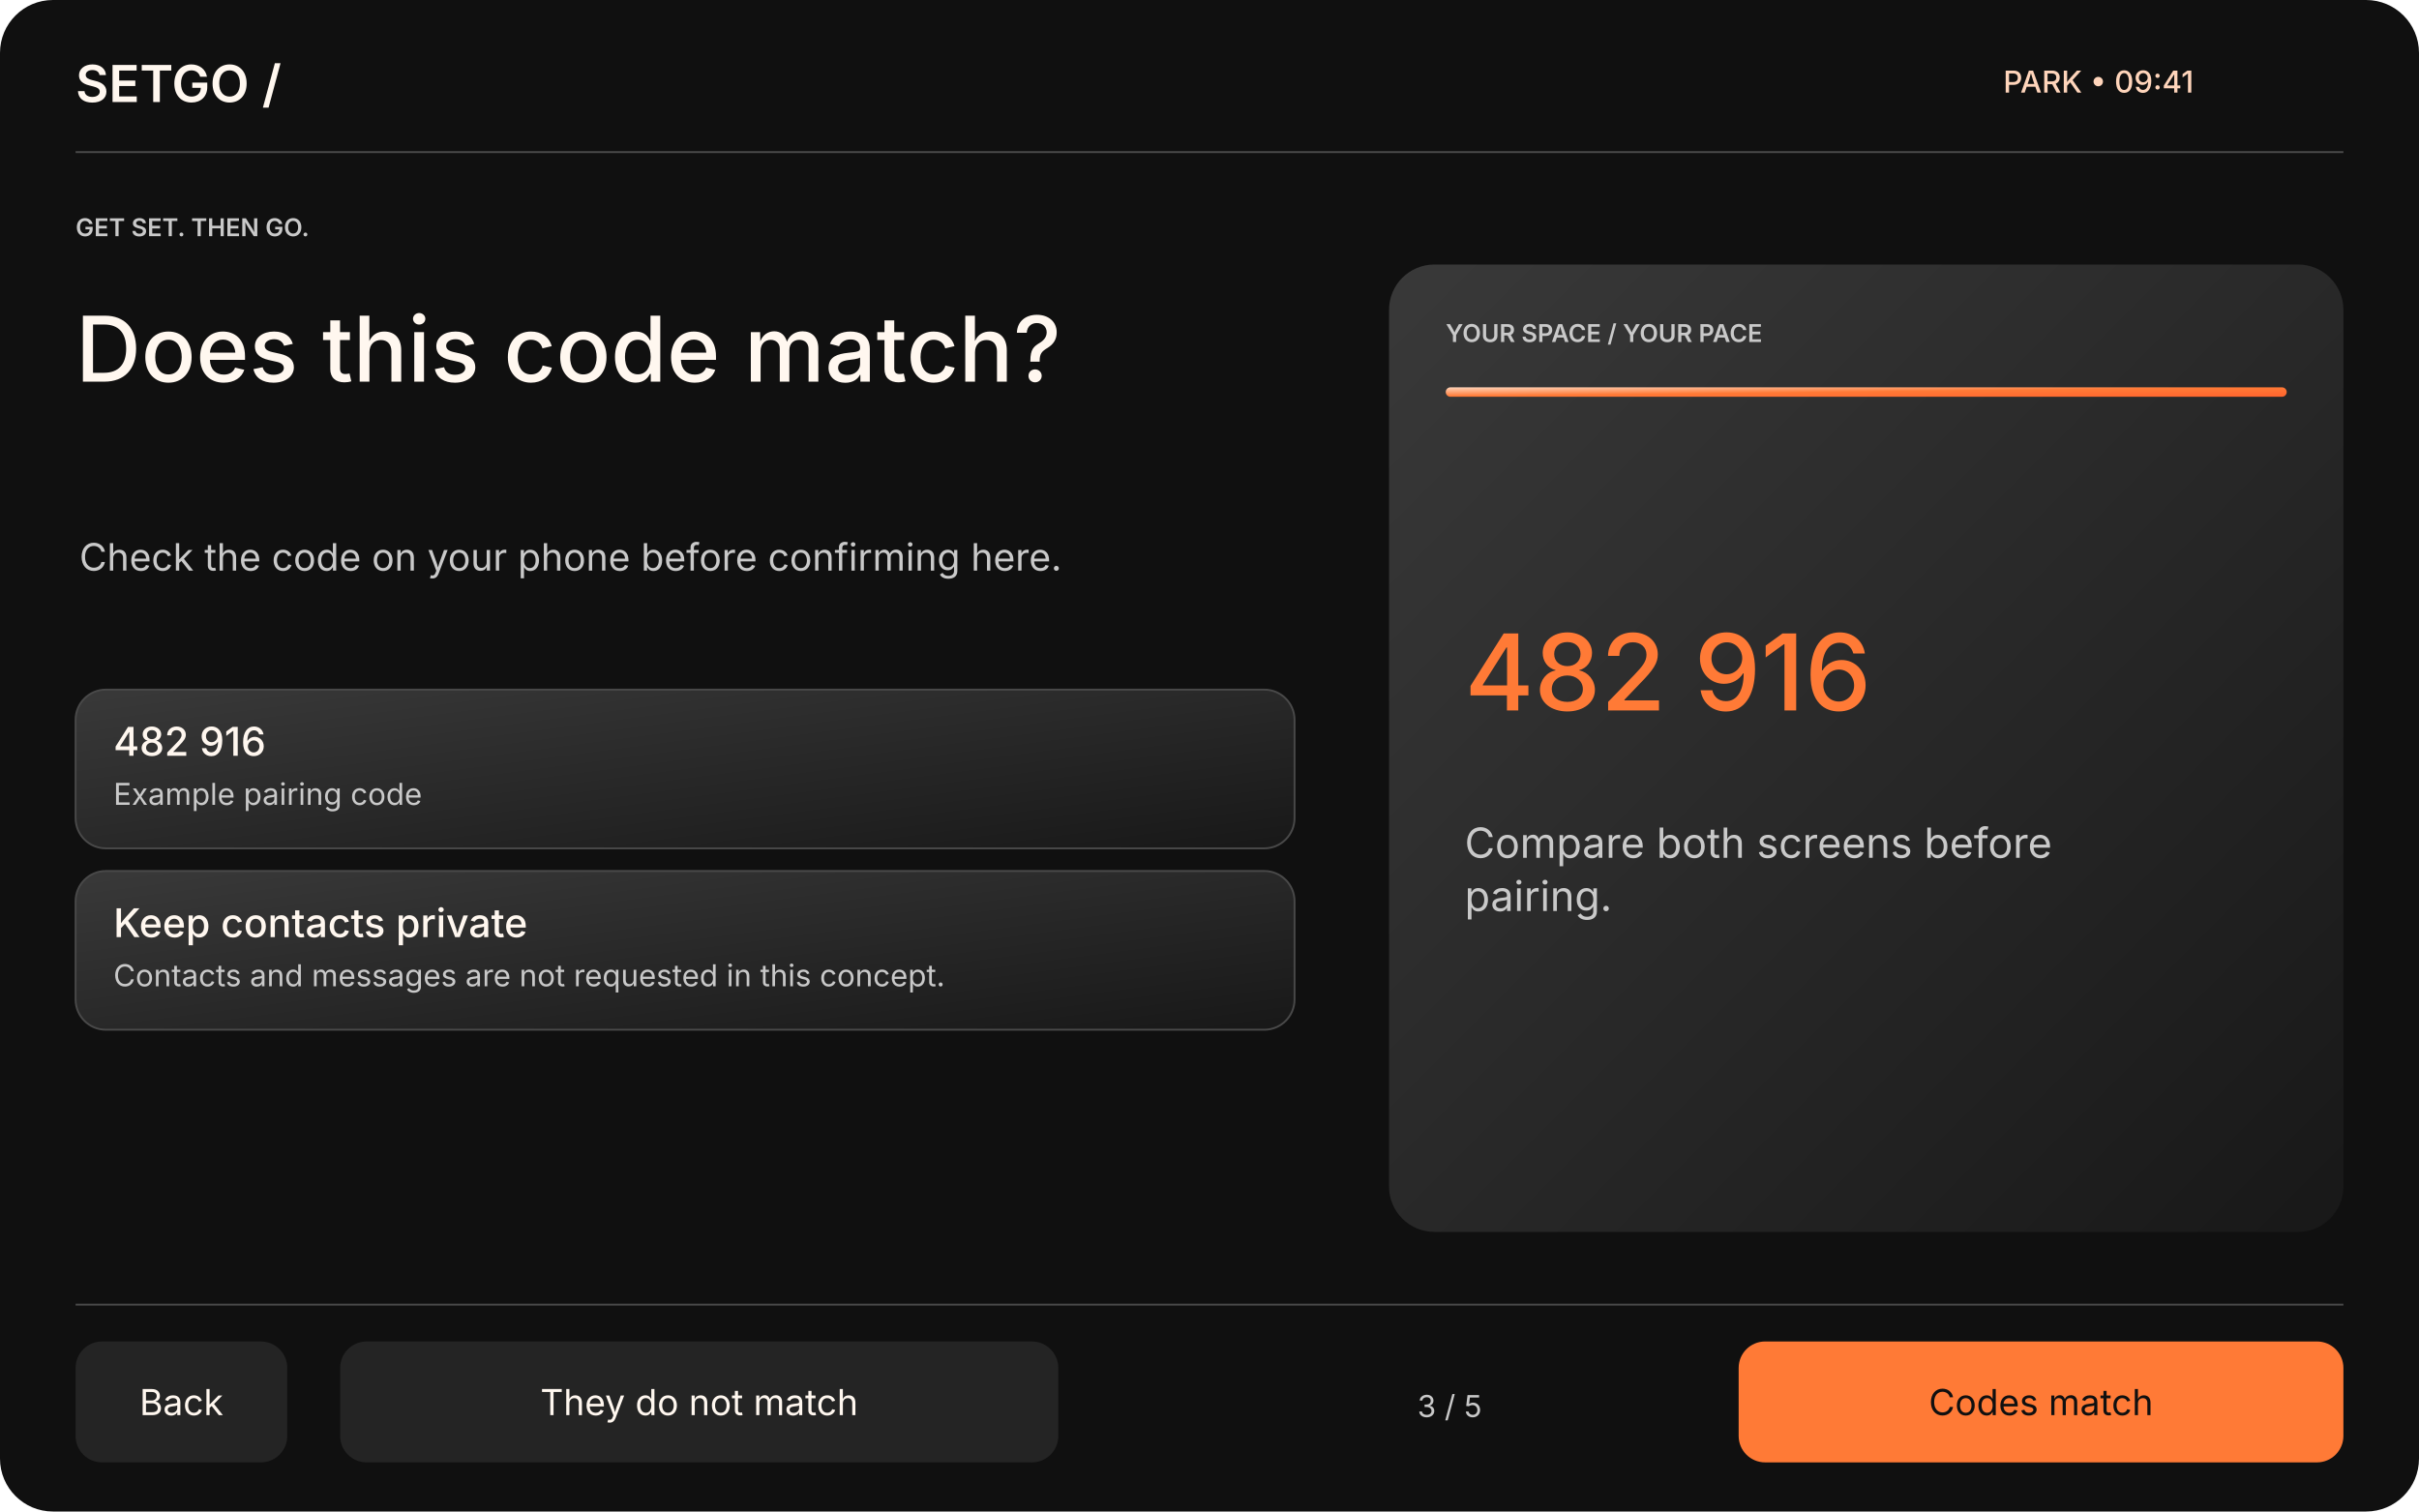
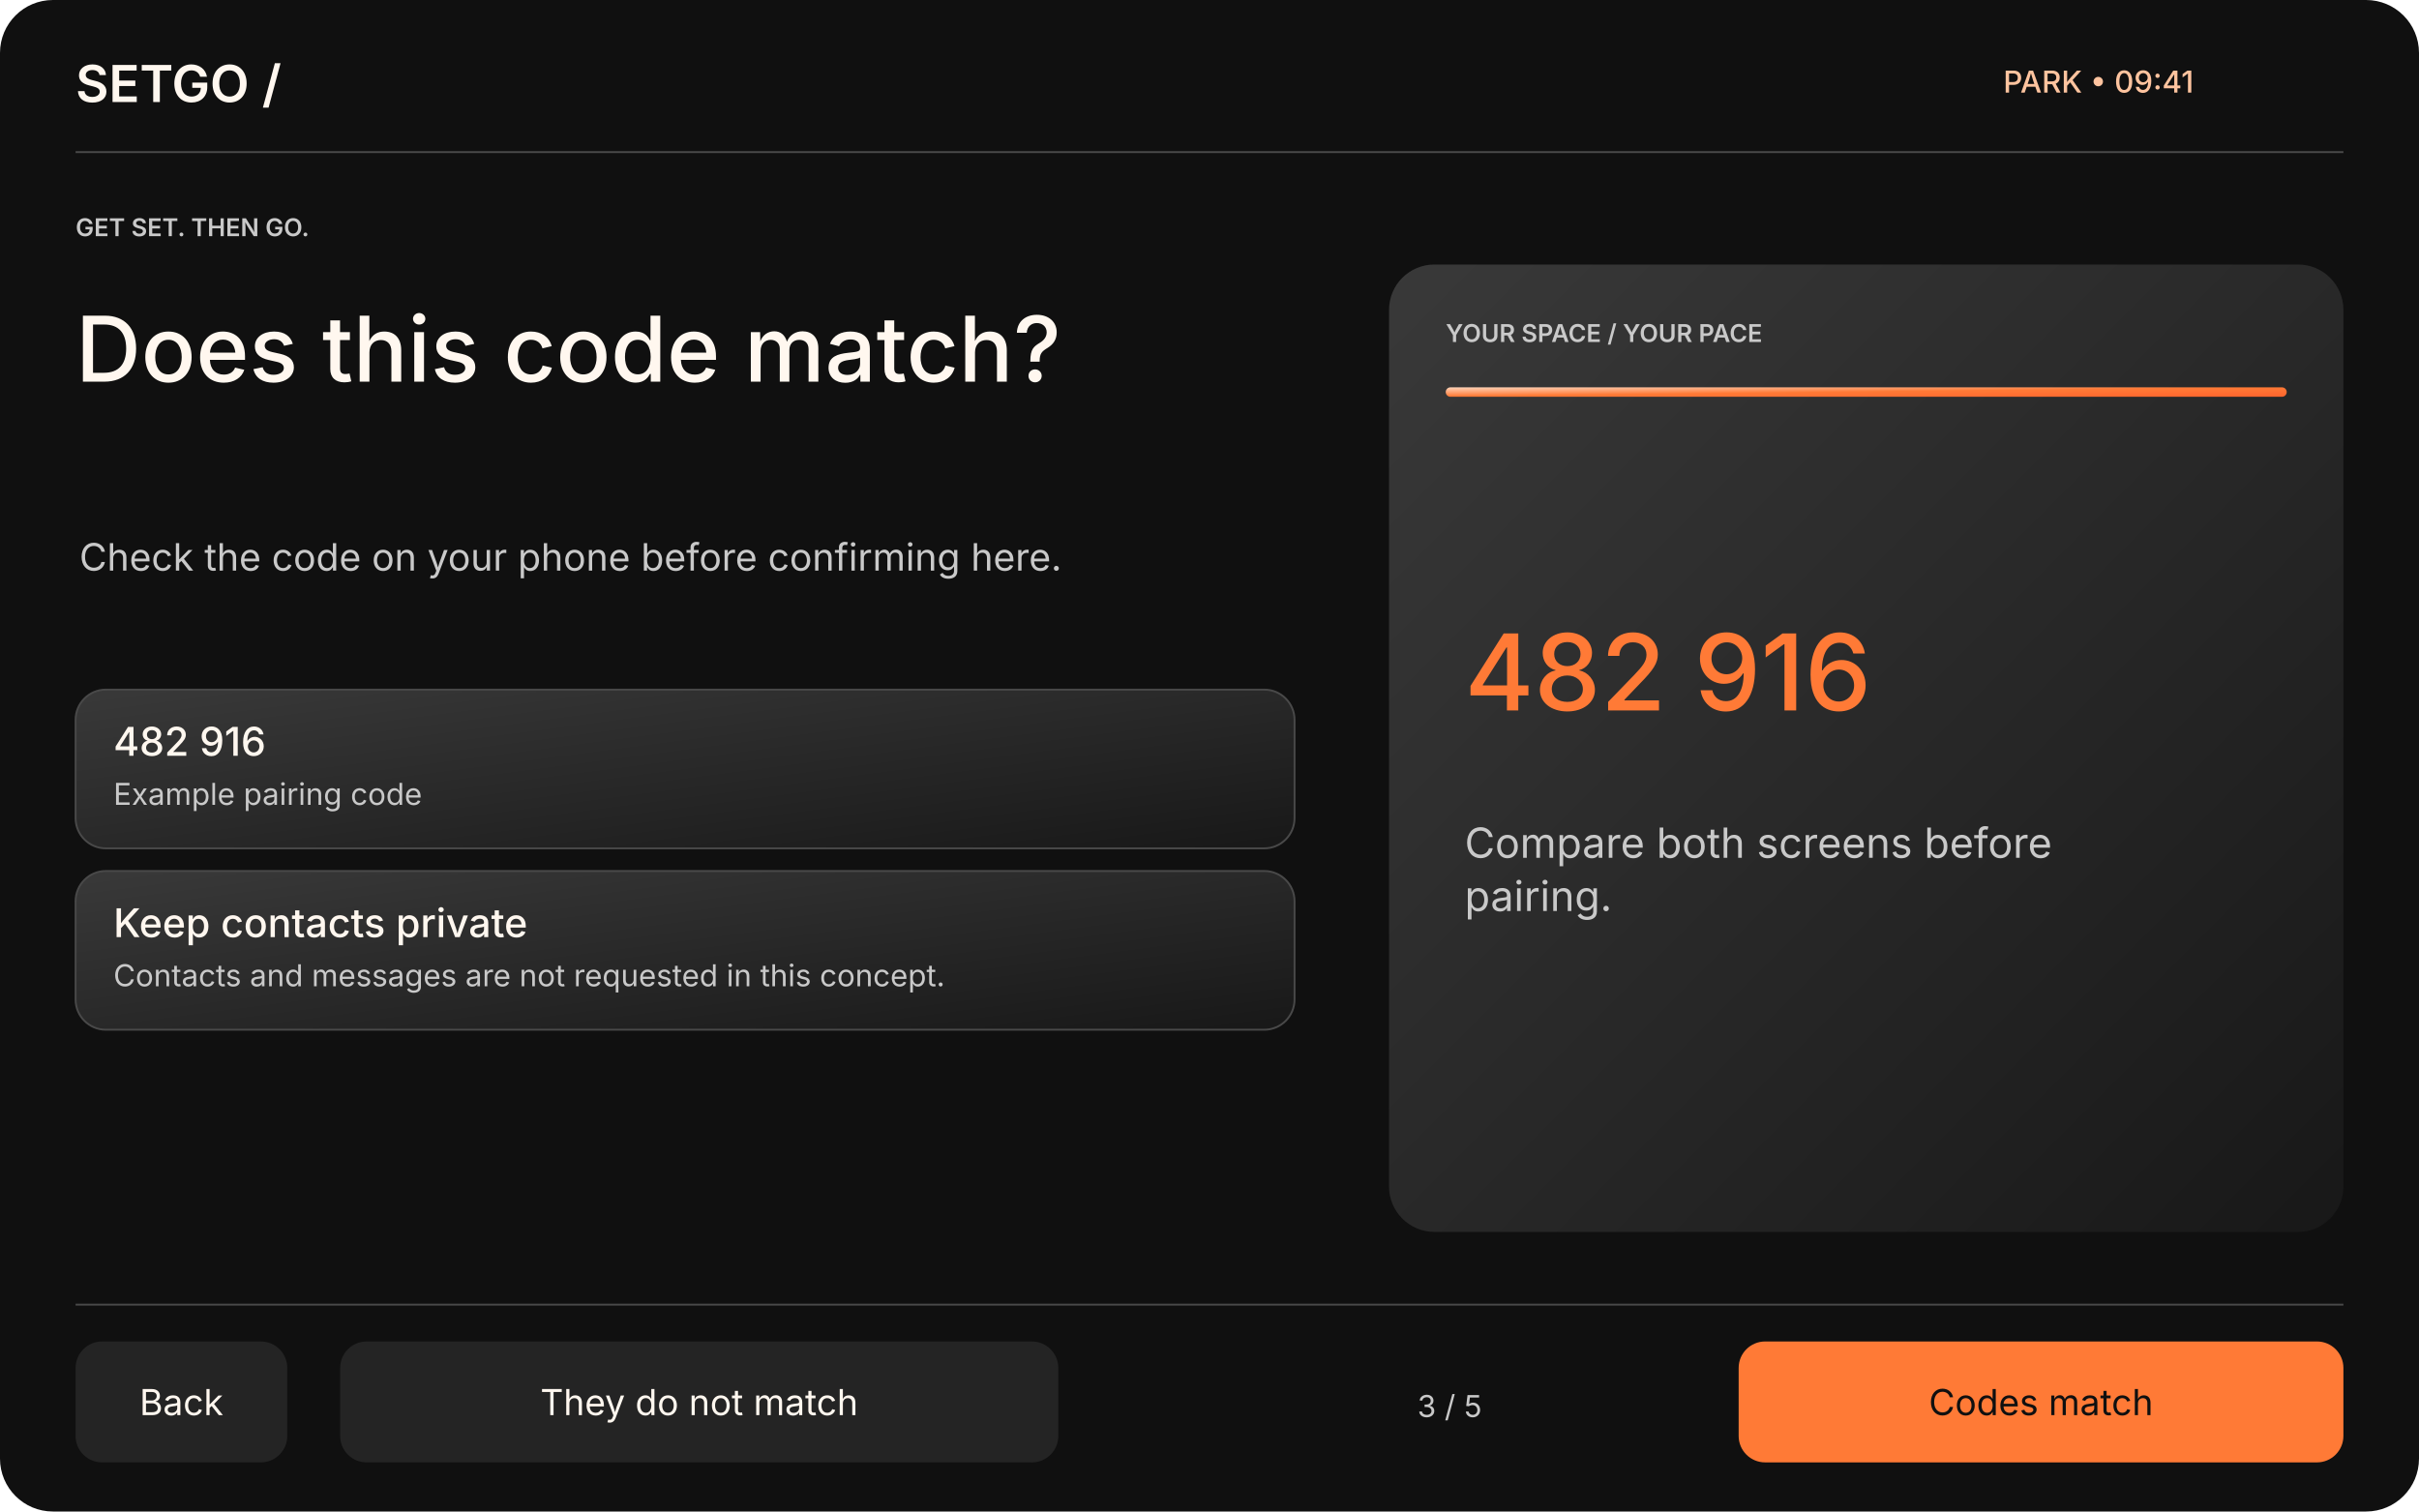
<svg xmlns="http://www.w3.org/2000/svg" width="1280" height="800" viewBox="0 0 1280 800">
  <defs>
    <linearGradient id="glass" x2="1" y2="1">
      <stop stop-color="#393939" />
      <stop offset="1" stop-color="#181818" />
    </linearGradient>
    <linearGradient id="signature" x1="0" y1="0" x2="1" y2="1">
      <stop stop-color="#FFD5BB" />
      <stop offset=".48" stop-color="#FF7A36" />
      <stop offset="1" stop-color="#FF642D" />
    </linearGradient>
  </defs>
  <rect x="0" y="0" width="1280" height="800" rx="28" fill="#101010" stroke="none" />
  <text x="40" y="54.0" font-family="Inter,Arial,sans-serif" font-size="27" font-weight="600" fill="#FFF7EF">SETGO /</text>
-   <text x="1060" y="49.0" font-family="Inter,Arial,sans-serif" font-size="16" font-weight="500" fill="#FFD5BB">PARK  •  09:41</text>
+   <text x="1060" y="49.0" font-family="Inter,Arial,sans-serif" font-size="16" font-weight="500" fill="#FFC49F">PARK  •  09:41</text>
  <rect x="40" y="80" width="1200" height="1" rx="0" fill="#494949" stroke="none" />
  <text x="40" y="125.0" font-family="Inter,Arial,sans-serif" font-size="13" font-weight="600" fill="#C9C9C9">GET SET. THEN GO.</text>
  <text x="40" y="202.0" font-family="Inter,Arial,sans-serif" font-size="48" font-weight="500" fill="#FFF7EF">Does this code match?</text>
  <text x="42" y="302.0" font-family="Inter,Arial,sans-serif" font-size="20" font-weight="400" fill="#C9C9C9">Check the code on your phone before confirming here.</text>
  <rect x="40" y="365" width="645" height="84" rx="16" fill="url(#glass)" stroke="#494949" />
  <text x="60" y="400.0" font-family="Inter,Arial,sans-serif" font-size="21" font-weight="500" fill="#FFF7EF">482 916</text>
  <text x="60" y="426.0" font-family="Inter,Arial,sans-serif" font-size="16" font-weight="400" fill="#C9C9C9">Example pairing code</text>
  <rect x="40" y="461" width="645" height="84" rx="16" fill="url(#glass)" stroke="#494949" />
  <text x="60" y="496.0" font-family="Inter,Arial,sans-serif" font-size="21" font-weight="500" fill="#FFF7EF">Keep contacts private</text>
  <text x="60" y="522.0" font-family="Inter,Arial,sans-serif" font-size="16" font-weight="400" fill="#C9C9C9">Contacts and messages are not requested in this concept.</text>
  <rect x="735" y="140" width="505" height="512" rx="24" fill="url(#glass)" stroke="none" />
  <text x="765" y="181.0" font-family="Inter,Arial,sans-serif" font-size="13" font-weight="600" fill="#C9C9C9">YOUR SPACE / YOUR PACE</text>
  <text x="775" y="376.0" font-family="Inter,Arial,sans-serif" font-size="56" font-weight="500" fill="#FF7A36">482 916</text>
  <text x="775" y="454.0" font-family="Inter,Arial,sans-serif" font-size="22" font-weight="400" fill="#C9C9C9">Compare both screens before</text>
  <text x="775" y="482.16" font-family="Inter,Arial,sans-serif" font-size="22" font-weight="400" fill="#C9C9C9">pairing.</text>
  <rect x="40" y="690" width="1200" height="1" rx="0" fill="#494949" stroke="none" />
  <rect x="40" y="710" width="112" height="64" rx="14" fill="#242424" />
  <text x="96.0" y="749" text-anchor="middle" font-family="Inter,Arial,sans-serif" font-size="19" fill="#FFF7EF">Back</text>
  <rect x="920" y="710" width="320" height="64" rx="14" fill="#FF7A36" />
  <text x="1080.0" y="749" text-anchor="middle" font-family="Inter,Arial,sans-serif" font-size="19" fill="#101010">Codes match</text>
  <rect x="180" y="710" width="380" height="64" rx="14" fill="#242424" />
  <text x="370.0" y="749" text-anchor="middle" font-family="Inter,Arial,sans-serif" font-size="19" fill="#FFF7EF">They do not match</text>
  <text x="750" y="750.0" font-family="Inter,Arial,sans-serif" font-size="16" font-weight="400" fill="#C9C9C9">3 / 5</text>
  <rect x="765" y="205" width="445" height="5" rx="2.5" fill="url(#signature)" />
</svg>
